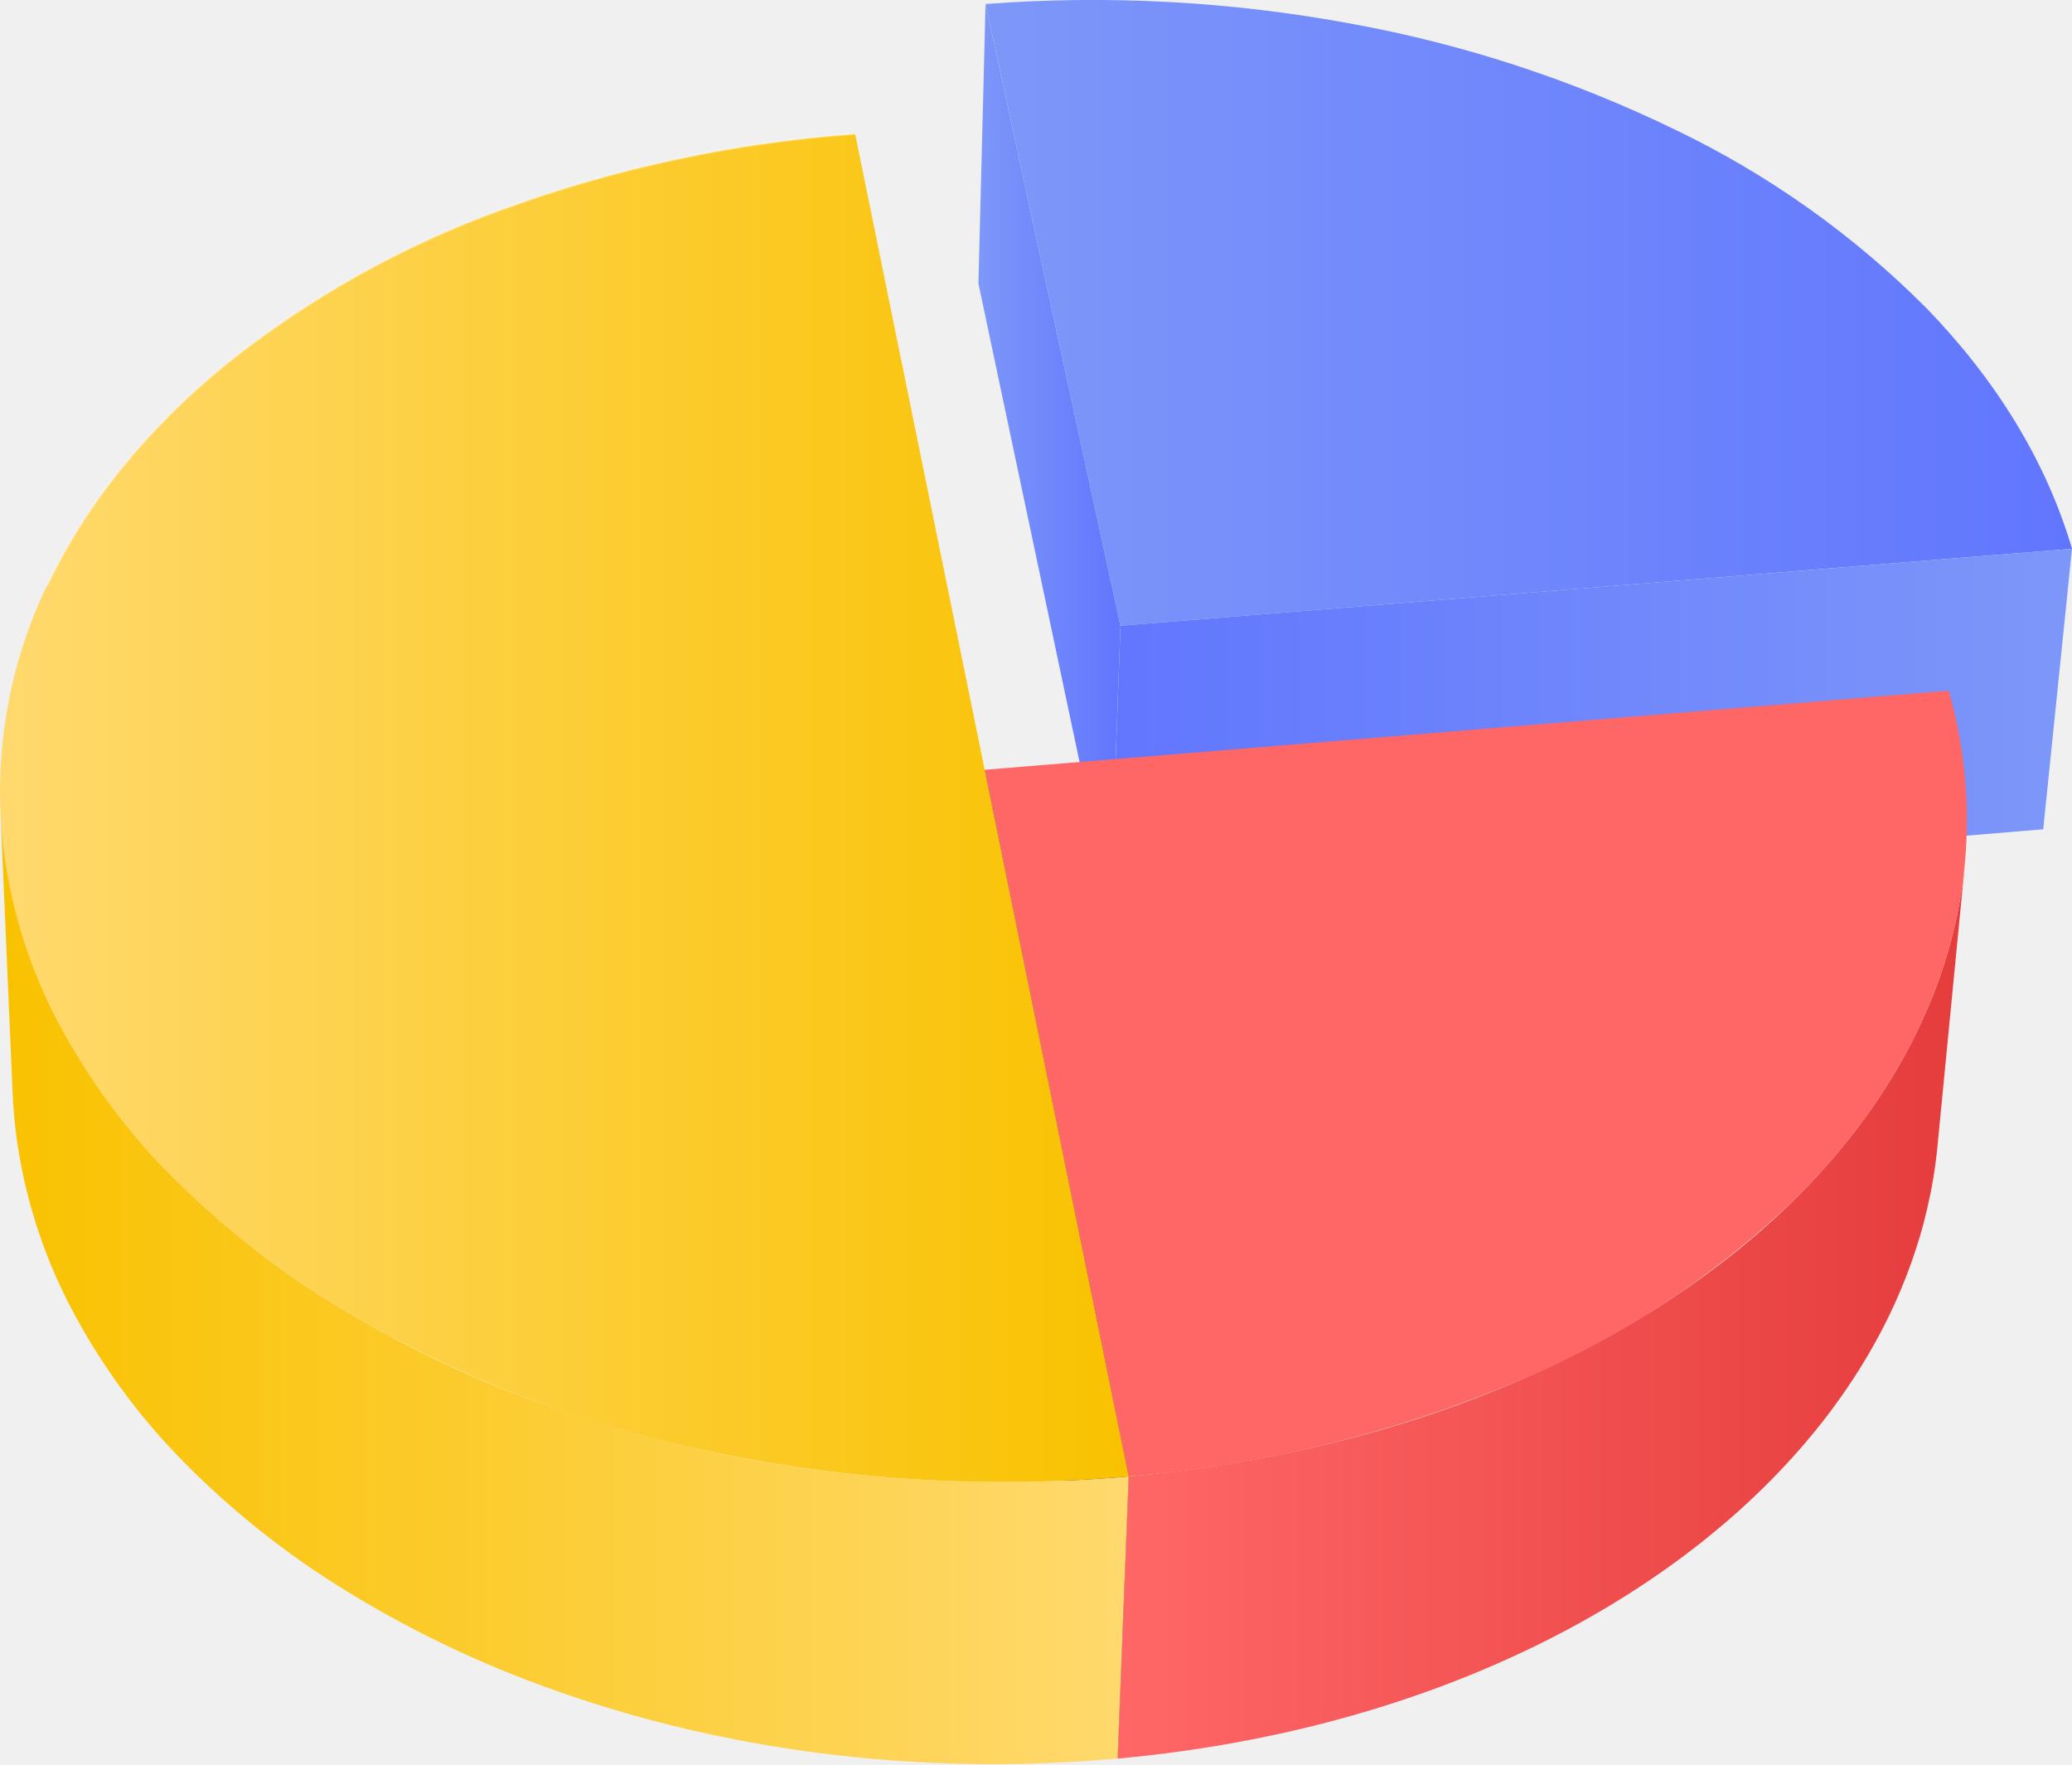
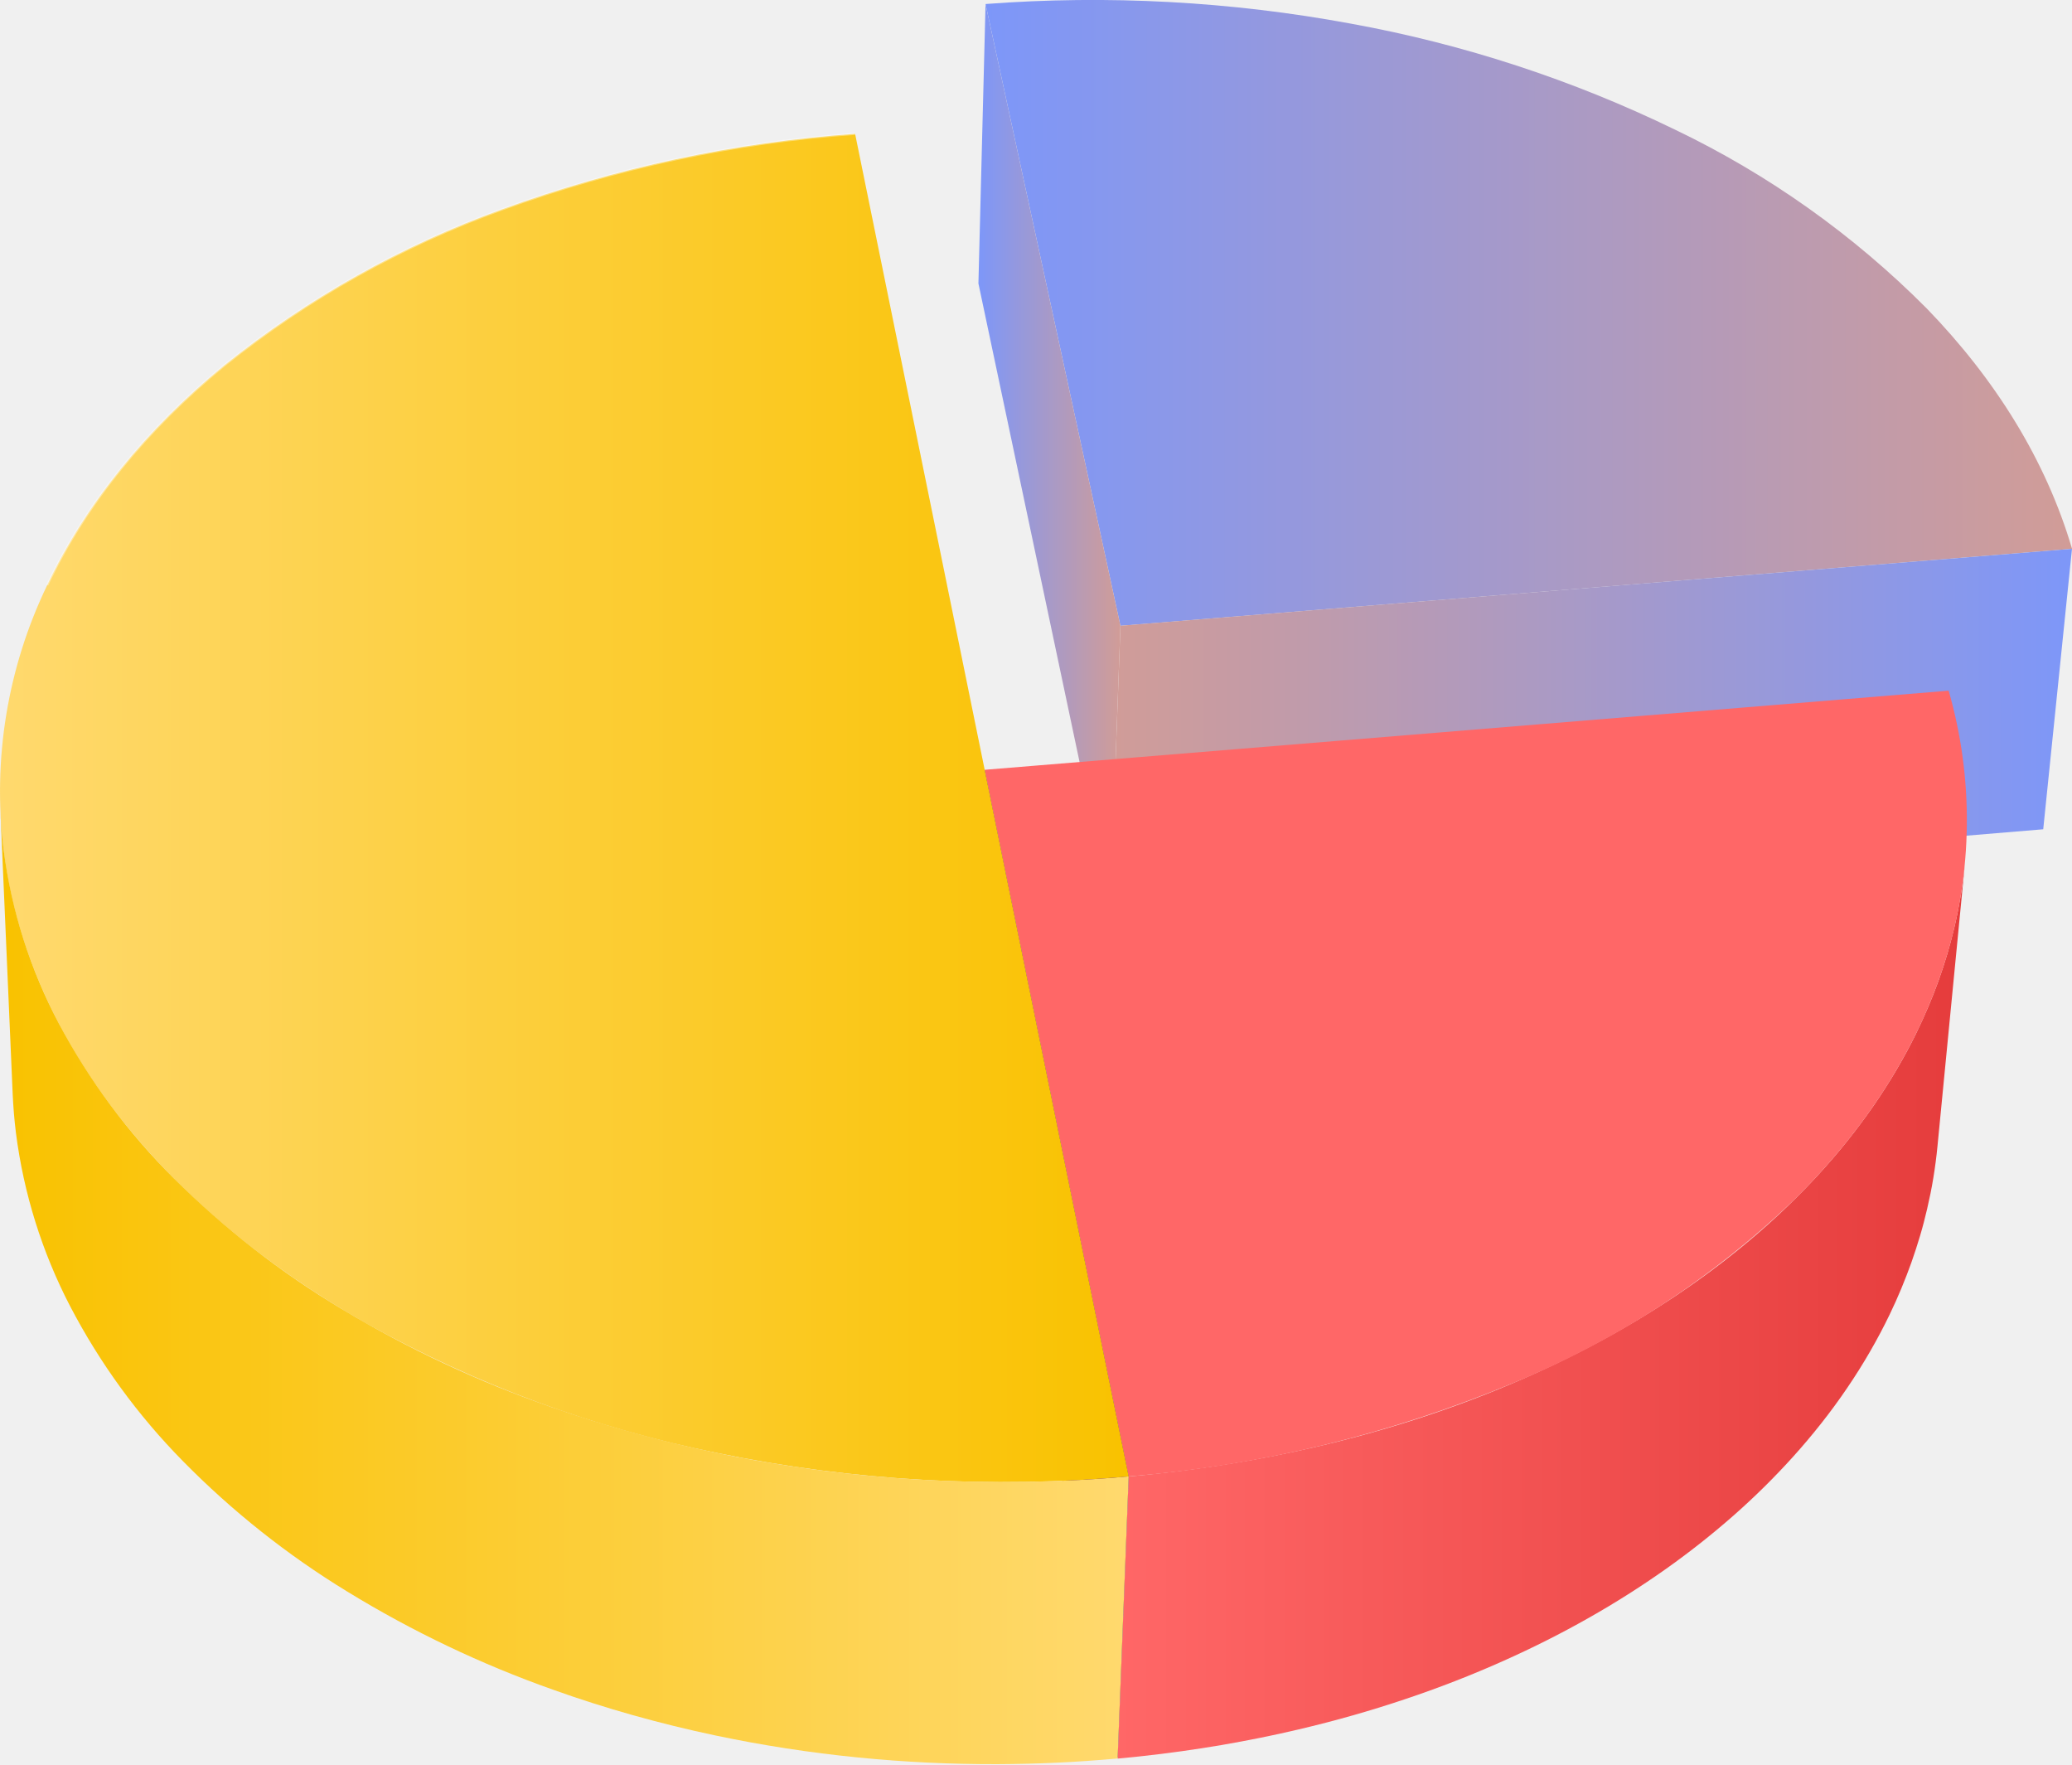
<svg xmlns="http://www.w3.org/2000/svg" width="244.049" height="207.741" viewBox="0 0 244.049 207.741">
  <defs>
    <linearGradient id="linear-gradient" y1="0.5" x2="1" y2="0.5" gradientUnits="objectBoundingBox">
      <stop offset="0" stop-color="#7d97f9" />
-       <stop offset="1" stop-color="#6176fe" />
+       <stop offset="1" stop-color="#D19C97" />
    </linearGradient>
    <linearGradient id="linear-gradient-2" y1="0.5" x2="1" y2="0.5" gradientUnits="objectBoundingBox">
-       <stop offset="0" stop-color="#6176fe" />
+       <stop offset="0" stop-color="#D19C97" />
      <stop offset="1" stop-color="#7d97f9" />
    </linearGradient>
    <linearGradient id="linear-gradient-4" y1="0.5" x2="1" y2="0.5" gradientUnits="objectBoundingBox">
      <stop offset="0" stop-color="#ff6767" />
      <stop offset="1" stop-color="#e53c3c" />
    </linearGradient>
    <linearGradient id="linear-gradient-5" y1="0.5" x2="1" y2="0.5" gradientUnits="objectBoundingBox">
      <stop offset="0" stop-color="#ff6767" />
      <stop offset="1" stop-color="#ff6767" />
    </linearGradient>
    <linearGradient id="linear-gradient-6" y1="0.5" x2="1" y2="0.5" gradientUnits="objectBoundingBox">
      <stop offset="0" stop-color="#ffd96e" />
      <stop offset="1" stop-color="#f9c200" />
    </linearGradient>
    <linearGradient id="linear-gradient-7" y1="0.5" x2="1" y2="0.5" gradientUnits="objectBoundingBox">
      <stop offset="0" stop-color="#f9c200" />
      <stop offset="1" stop-color="#ffd96e" />
    </linearGradient>
  </defs>
  <g id="Grap" transform="translate(-713.891 -350.213)">
    <path id="Path_178" data-name="Path 178" d="M718.725,320.883a167.206,167.206,0,0,1,43.1,2.323,147.833,147.833,0,0,1,38.108,12.47,107.121,107.121,0,0,1,29.661,21.069c8.088,8.348,14.035,17.883,17.1,28.286L734.609,394.1Z" transform="translate(111.25 29.803)" fill="url(#linear-gradient)" />
    <g id="Group_13" data-name="Group 13" transform="translate(844.663 414.836)">
      <path id="Path_179" data-name="Path 179" d="M837.482,344.523l-3.388,33.026-109.888,9.162,1.2-33.127Z" transform="translate(-724.206 -344.523)" fill="url(#linear-gradient-2)" />
    </g>
    <g id="Group_14" data-name="Group 14" transform="translate(829.138 350.688)">
      <path id="Path_180" data-name="Path 180" d="M735.134,393.8l-1.2,33.127-15.526-73.438.839-32.9Z" transform="translate(-718.412 -320.586)" fill="url(#linear-gradient)" />
    </g>
    <path id="Path_181" data-name="Path 181" d="M824.084,360.279q-.121.924-.276,1.844t-.338,1.838c-.123.611-.255,1.219-.4,1.825-.249,1.059-.531,2.106-.841,3.152s-.654,2.085-1.026,3.117-.777,2.061-1.211,3.079-.9,2.034-1.388,3.042q-1.081,2.207-2.353,4.363t-2.723,4.256q-1.459,2.1-3.093,4.141t-3.446,4.009a86.262,86.262,0,0,1-7.115,6.879,97.8,97.8,0,0,1-8.206,6.341q-4.37,3.027-9.235,5.724t-10.205,5.03q-2.838,1.242-5.8,2.369t-6.043,2.141q-3.083,1.009-6.279,1.9t-6.5,1.648q-2.271.523-4.594.984t-4.687.852q-2.368.394-4.776.723t-4.867.587l-.71.075-.713.07c-.238.024-.477.046-.716.067s-.477.046-.715.067l-1.3,33.218.7-.064.7-.07.7-.07c.233-.027.466-.051.7-.075q2.4-.261,4.762-.592t4.679-.724q2.315-.4,4.588-.858t4.5-.984q3.232-.76,6.365-1.651t6.148-1.905q3.019-1.009,5.923-2.141t5.681-2.374q5.218-2.328,10-5.038a106.039,106.039,0,0,0,9.053-5.73,96.464,96.464,0,0,0,8.045-6.346,85.781,85.781,0,0,0,6.984-6.89q1.777-1.97,3.385-4.012t3.034-4.146q1.427-2.1,2.677-4.264t2.313-4.368q.727-1.507,1.366-3.044t1.193-3.085c.367-1.032.7-2.074,1.013-3.119s.584-2.1.831-3.154c.142-.611.273-1.219.4-1.833s.233-1.222.335-1.838.193-1.23.273-1.846.153-1.238.212-1.857l3.219-33.11C824.237,359.043,824.164,359.662,824.084,360.279Z" transform="translate(121.004 93.67)" fill="url(#linear-gradient-4)" />
    <path id="Path_182" data-name="Path 182" d="M824.3,358.426q-1.608,16.558-3.219,33.113a60.011,60.011,0,0,1-8.683,25.411A81.308,81.308,0,0,1,792.333,438.9,113.866,113.866,0,0,1,762.4,455.2a147.016,147.016,0,0,1-37.87,8.418l1.3-33.217A152.863,152.863,0,0,0,764.5,422a116.813,116.813,0,0,0,30.543-16.283A81.649,81.649,0,0,0,815.49,383.8,58.932,58.932,0,0,0,824.3,358.426Z" transform="translate(121.004 93.668)" fill="none" />
    <path id="Path_183" data-name="Path 183" d="M832.226,350.757a55.126,55.126,0,0,1-.346,31.618c-3.17,10.253-9.288,19.885-17.886,28.367a106.037,106.037,0,0,1-33.116,21.565,149.5,149.5,0,0,1-45.231,10.977l-16.961-83.211Z" transform="translate(111.185 80.785)" fill="url(#linear-gradient-5)" />
    <g id="Group_15" data-name="Group 15" transform="translate(828.983 440.858)">
      <path id="Path_184" data-name="Path 184" d="M736.2,437.443l-1.3,33.218-16.552-83.256.89-33.172Z" transform="translate(-718.355 -354.233)" fill="#540441" />
    </g>
    <path id="Path_185" data-name="Path 185" d="M776.127,326.29l15.262,74.885,16.961,83.211a166.777,166.777,0,0,1-48.367-2.742A142.636,142.636,0,0,1,718.6,466.393c-12-6.81-22.037-15.2-29.412-24.72-7.284-9.406-11.944-19.888-13.346-31.017a55.893,55.893,0,0,1,5.132-31.234c4.529-9.578,11.671-18.336,20.844-25.864a114.461,114.461,0,0,1,32.746-18.382A152.807,152.807,0,0,1,776.127,326.29Z" transform="translate(38.482 39.683)" fill="url(#linear-gradient-6)" />
    <path id="Path_186" data-name="Path 186" d="M677.487,379.422c4.529-9.578,11.671-18.336,20.844-25.864a114.461,114.461,0,0,1,32.746-18.382,152.811,152.811,0,0,1,41.557-8.887" transform="translate(41.974 39.683)" fill="none" stroke="#fff" stroke-miterlimit="10" stroke-width="0.25" opacity="0.37" />
    <path id="Path_187" data-name="Path 187" d="M804.669,434.65q-1.821.121-3.637.2t-3.623.123q-1.809.044-3.61.048-2.115,0-4.218-.046t-4.191-.147q-2.086-.1-4.162-.252t-4.127-.351q-2.191-.213-4.36-.485t-4.315-.6q-2.143-.326-4.264-.7t-4.207-.812q-2.545-.527-5.041-1.131t-4.945-1.278q-2.448-.679-4.843-1.428t-4.735-1.57a132.074,132.074,0,0,1-24.784-11.585,102.656,102.656,0,0,1-19.727-15.345A76.225,76.225,0,0,1,682.3,381.022a60.062,60.062,0,0,1-6.488-20.383c-.048-.383-.091-.766-.131-1.15s-.078-.764-.11-1.147-.059-.761-.083-1.142-.046-.759-.062-1.136l1.442,33.26c.016.378.037.758.062,1.139s.051.761.083,1.144.067.764.107,1.147.083.766.131,1.152a61.078,61.078,0,0,0,6.375,20.4,76.189,76.189,0,0,0,13.311,18.274,100.826,100.826,0,0,0,19.325,15.334,128.12,128.12,0,0,0,24.267,11.569q2.287.82,4.634,1.568t4.741,1.423q2.4.675,4.843,1.276t4.931,1.126q2.046.43,4.122.809t4.173.7q2.1.326,4.223.595t4.267.482q2.014.2,4.041.348c1.353.1,2.709.182,4.073.249s2.731.115,4.1.145,2.747.046,4.127.043q1.765-.008,3.535-.051t3.548-.126q1.777-.08,3.559-.206t3.57-.284l1.3-33.217Q806.491,434.529,804.669,434.65Z" transform="translate(38.516 89.7)" fill="url(#linear-gradient-7)" />
    <path id="Path_188" data-name="Path 188" d="M676.87,389.324l-1.442-33.26c.016.378.035.758.062,1.136s.051.761.083,1.144.07.761.11,1.144.083.766.131,1.15c1.4,11.13,6.062,21.611,13.346,31.017,7.375,9.522,17.411,17.91,29.412,24.719a142.636,142.636,0,0,0,41.378,15.251,166.779,166.779,0,0,0,48.367,2.742l-1.3,33.217a159.99,159.99,0,0,1-47.346-2.707,137.754,137.754,0,0,1-40.507-15.224c-11.754-6.8-21.587-15.184-28.814-24.706a64.38,64.38,0,0,1-13.1-31.044c-.048-.383-.091-.766-.131-1.15s-.075-.766-.107-1.147-.059-.764-.083-1.144S676.886,389.7,676.87,389.324Z" transform="translate(38.516 89.7)" fill="none" />
  </g>
</svg>
